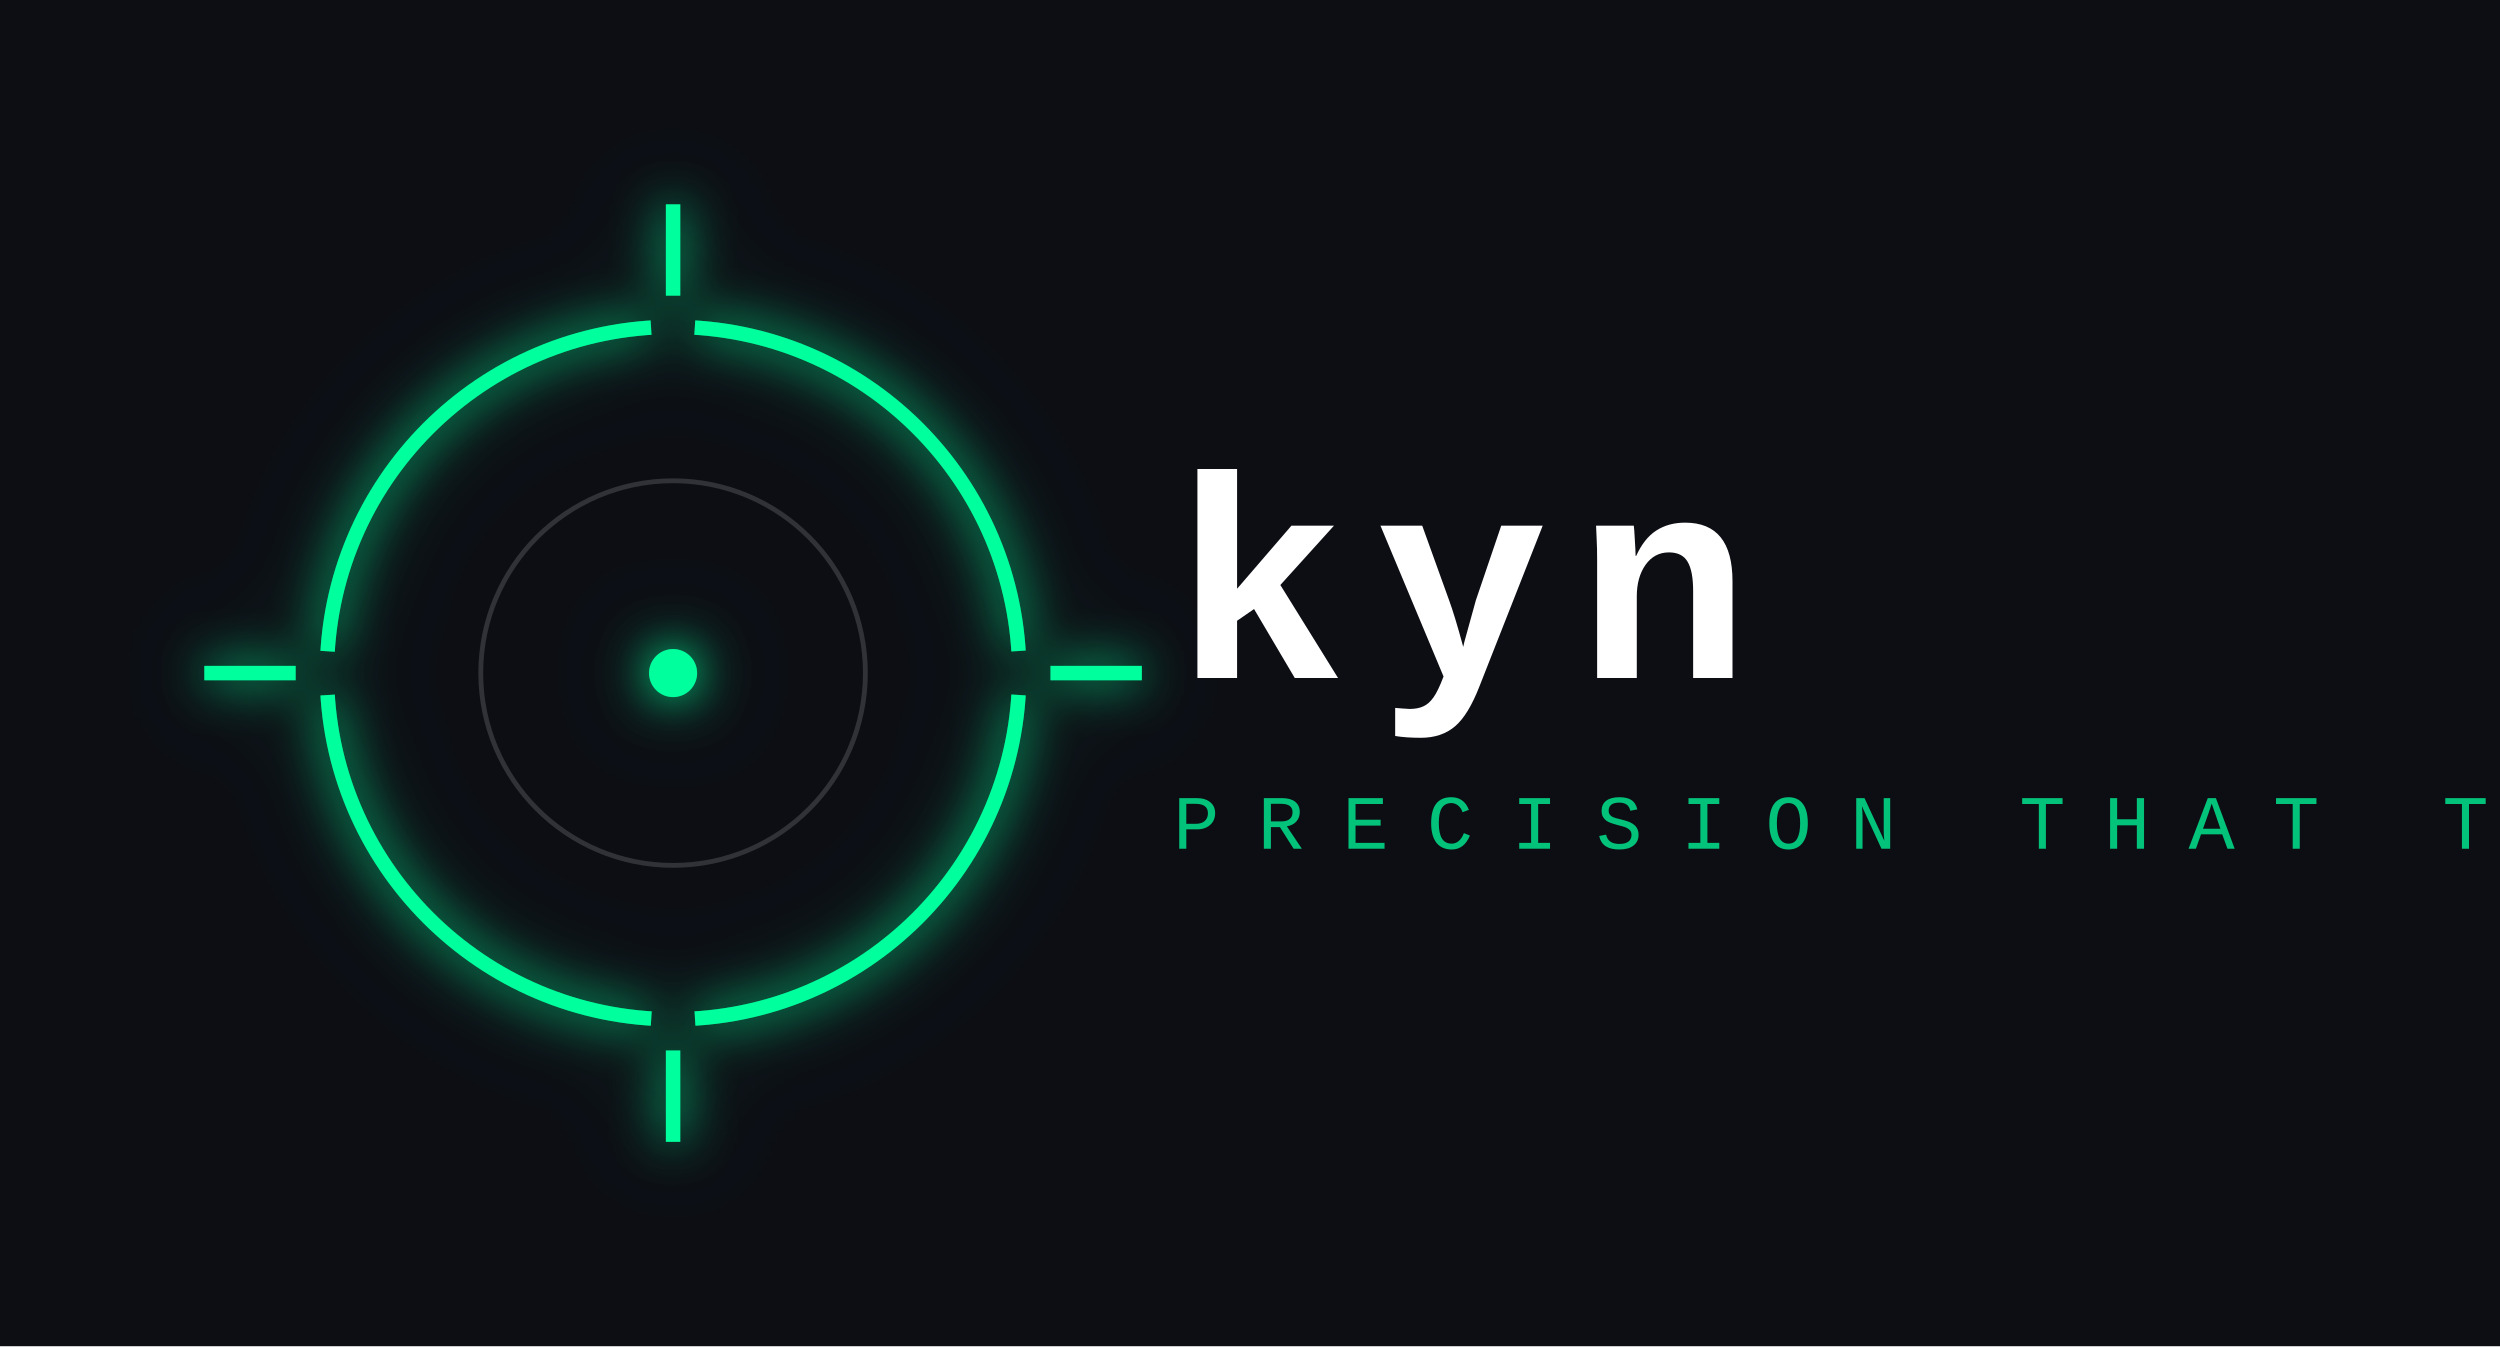
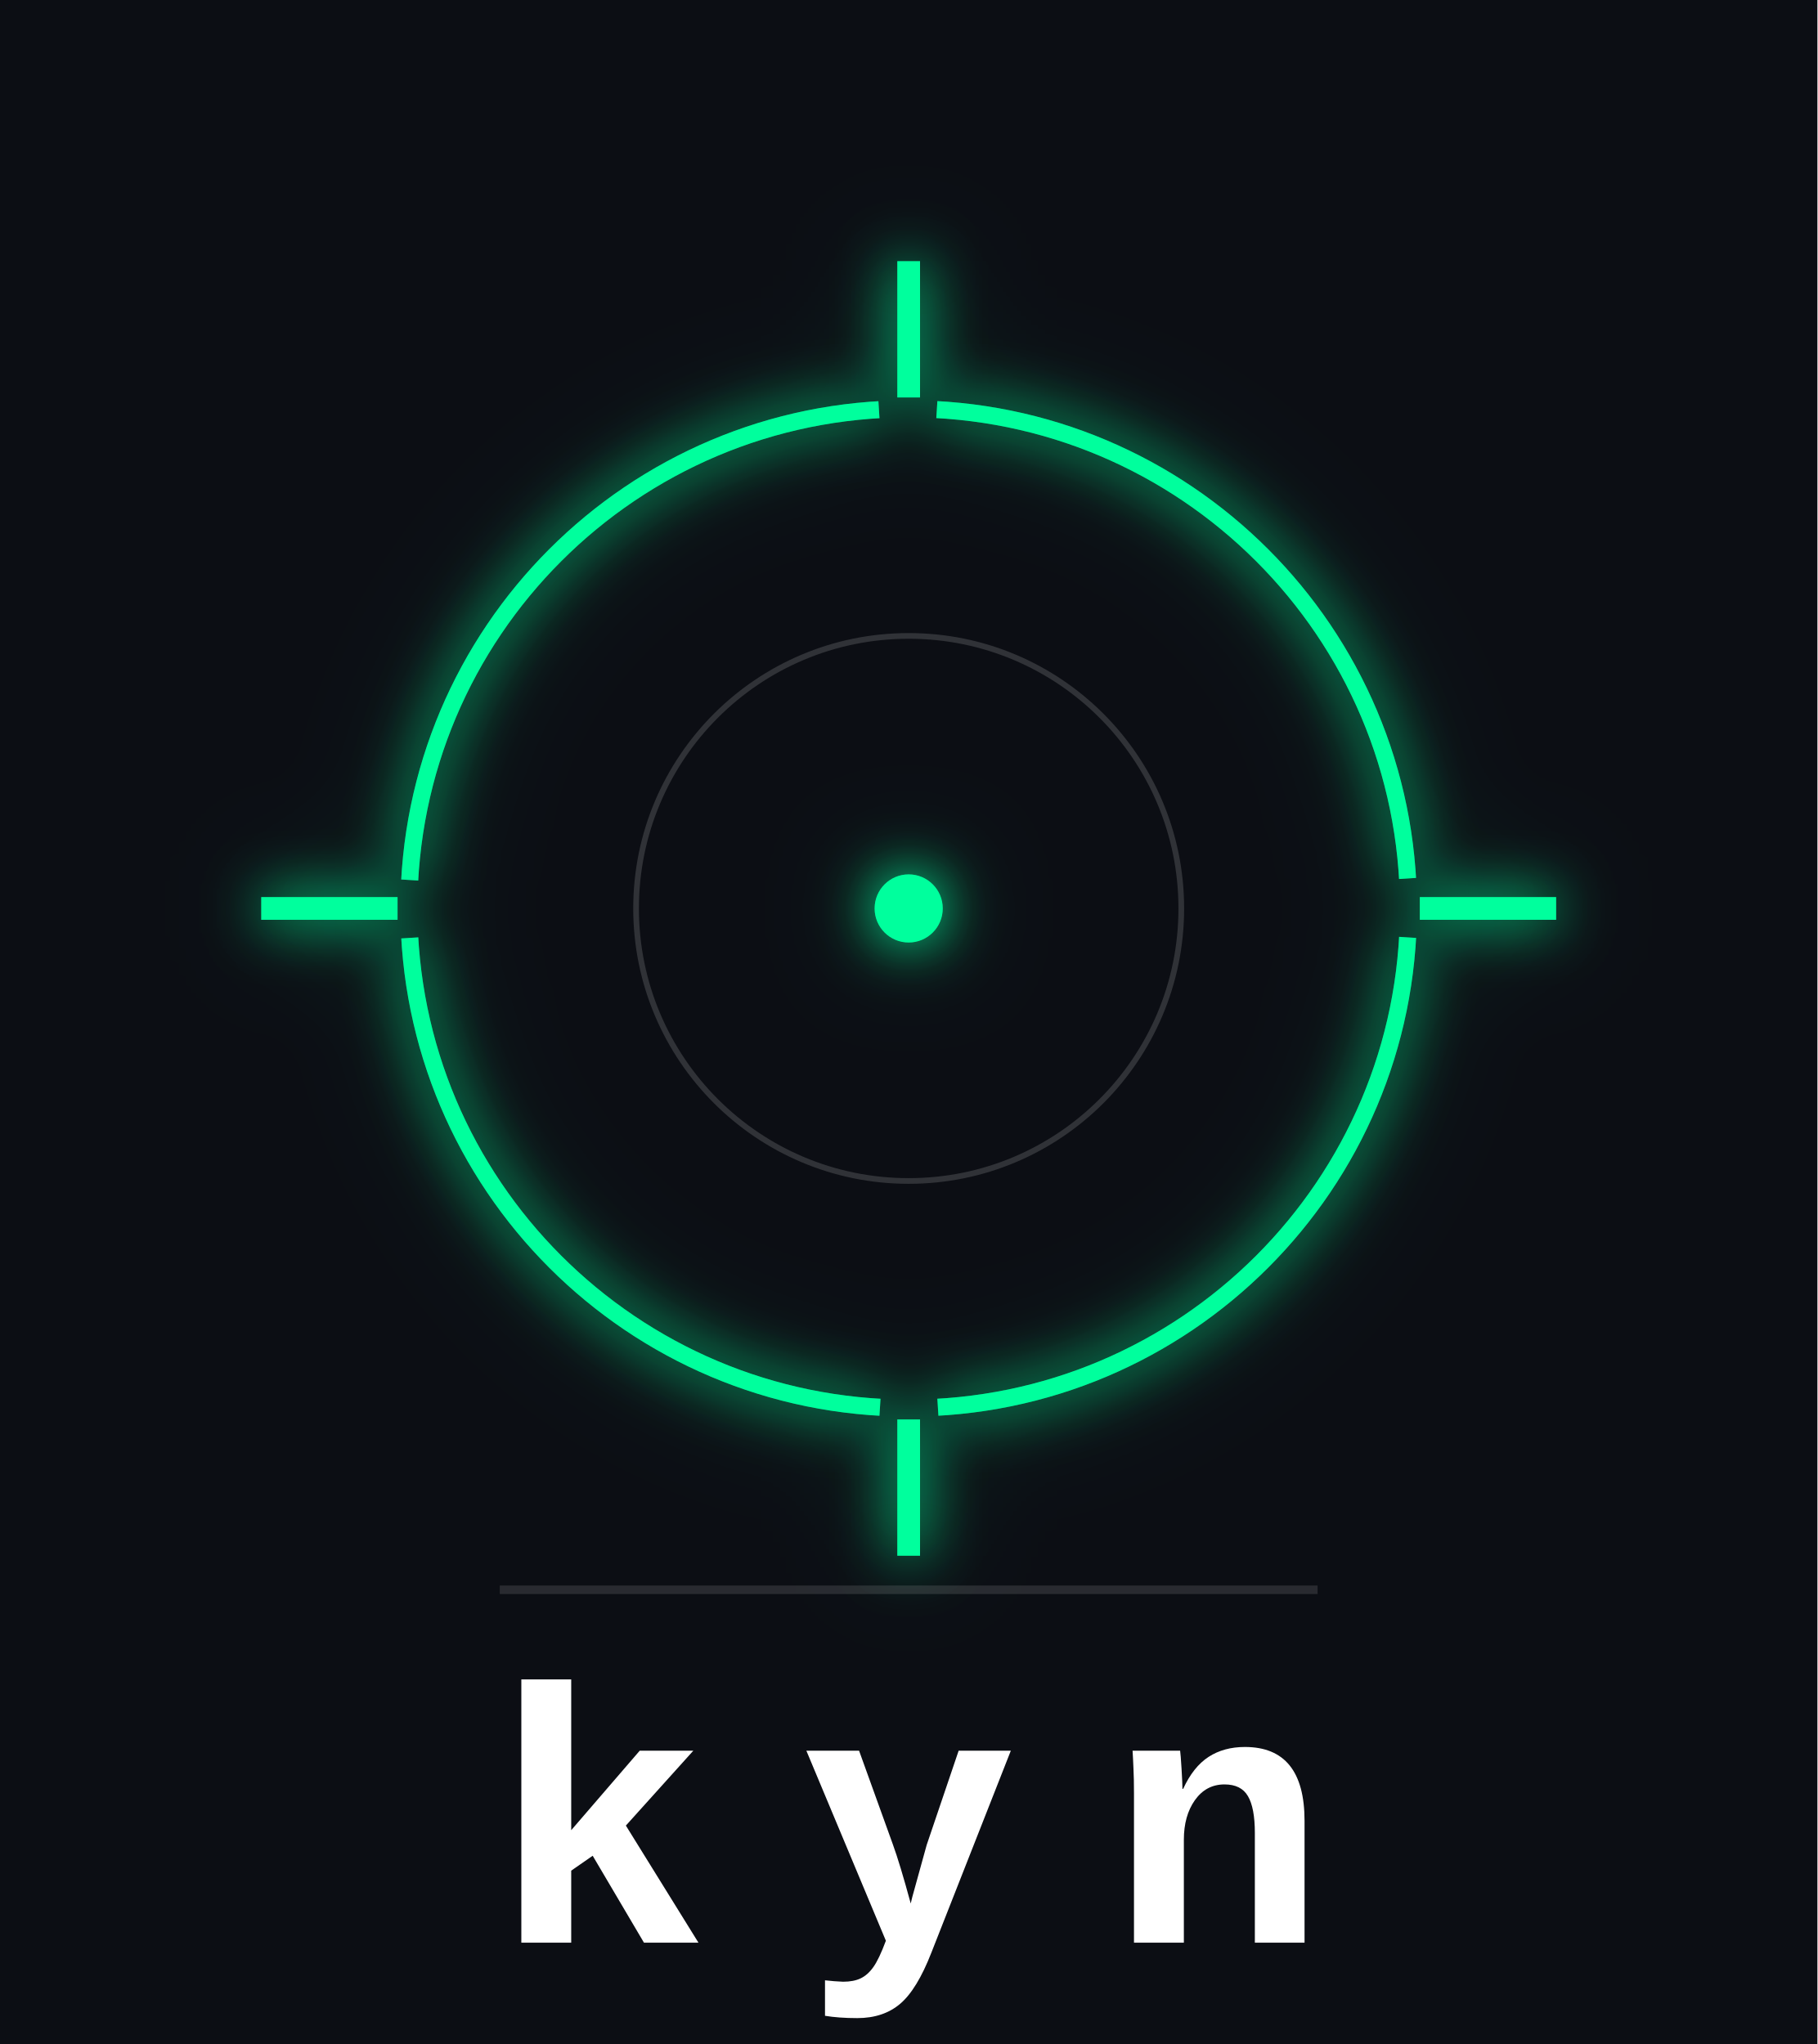
- <svg xmlns="http://www.w3.org/2000/svg" viewBox="0 0 260 140" width="260" height="140">
+ <svg xmlns="http://www.w3.org/2000/svg" viewBox="0 0 160 180" width="160" height="180">
  <defs>
    <filter id="glowring" x="-40%" y="-40%" width="180%" height="180%">
      <feGaussianBlur in="SourceGraphic" stdDeviation="2.5" result="blur" />
      <feComposite in="SourceGraphic" in2="blur" operator="over" />
    </filter>
    <filter id="glowsoft" x="-60%" y="-60%" width="220%" height="220%">
      <feGaussianBlur in="SourceGraphic" stdDeviation="5" result="blur" />
      <feComposite in="SourceGraphic" in2="blur" operator="over" />
    </filter>
    <style>
-       @keyframes breathe {
-         0%, 100% { opacity: 1; }
-         50% { opacity: 0.75; }
-       }
-       @keyframes tickblink {
-         0%, 10% { opacity: 0; }
-         15%, 25% { opacity: 1; }
-         30%, 100%{ opacity: 0; }
-       }
-       .crosshair-main, .crosshair-glow {
-         animation: breathe 4s ease-in-out infinite;
-       }
-       /* Staggered logic for the precision ticks */
+       @keyframes breathe { 0%, 100% { opacity: 1; } 50% { opacity: 0.75; } }
+       @keyframes tickblink { 0%, 10% { opacity: 0; } 15%, 25% { opacity: 1; } 30%, 100%{ opacity: 0; } }
+       .crosshair-main, .crosshair-glow { animation: breathe 4s ease-in-out infinite; }
      .tick-top { animation: tickblink 2s ease-in-out infinite; animation-delay: 0s; }
      .tick-right { animation: tickblink 2s ease-in-out infinite; animation-delay: 0.3s; }
      .tick-bottom { animation: tickblink 2s ease-in-out infinite; animation-delay: 0.6s; }
      .tick-left { animation: tickblink 2s ease-in-out infinite; animation-delay: 0.9s; }
    </style>
  </defs>
-   <rect width="260" height="140" fill="#0c0e14" />
-   <circle cx="70" cy="70" r="20" stroke="#ffffff" stroke-width="0.5" stroke-opacity="0.15" fill="none" />
+   <rect width="160" height="180" fill="#0c0e14" />
+   <circle cx="80" cy="80" r="24" stroke="#ffffff" stroke-opacity="0.15" stroke-width="0.5" fill="none" />
  <g class="crosshair-glow" filter="url(#glowsoft)" opacity="0.3">
-     <circle cx="70" cy="70" r="36" stroke="#00ff9d" stroke-width="1.5" fill="none" stroke-dasharray="52 4.55 52 4.55 52 4.55 52 4.55" stroke-dashoffset="-2.275" />
-     <circle cx="70" cy="70" r="2.5" fill="#00ff9d" />
-     <line class="tick-top" x1="70" y1="22" x2="70" y2="30" stroke="#00ff9d" stroke-width="1.5" stroke-linecap="square" />
-     <line class="tick-right" x1="118" y1="70" x2="110" y2="70" stroke="#00ff9d" stroke-width="1.5" stroke-linecap="square" />
-     <line class="tick-bottom" x1="70" y1="118" x2="70" y2="110" stroke="#00ff9d" stroke-width="1.5" stroke-linecap="square" />
-     <line class="tick-left" x1="22" y1="70" x2="30" y2="70" stroke="#00ff9d" stroke-width="1.5" stroke-linecap="square" />
+     <circle cx="80" cy="80" r="44" stroke="#00ff9d" stroke-width="1.5" fill="none" stroke-dasharray="64 5.1 64 5.1 64 5.1 64 5.1" stroke-dashoffset="-2.55" />
+     <circle cx="80" cy="80" r="3" fill="#00ff9d" />
+     <line class="tick-top" x1="80" y1="24" x2="80" y2="34" stroke="#00ff9d" stroke-width="2" stroke-linecap="square" />
+     <line class="tick-right" x1="136" y1="80" x2="126" y2="80" stroke="#00ff9d" stroke-width="2" stroke-linecap="square" />
+     <line class="tick-bottom" x1="80" y1="136" x2="80" y2="126" stroke="#00ff9d" stroke-width="2" stroke-linecap="square" />
+     <line class="tick-left" x1="24" y1="80" x2="34" y2="80" stroke="#00ff9d" stroke-width="2" stroke-linecap="square" />
  </g>
  <g class="crosshair-main" filter="url(#glowring)">
-     <circle cx="70" cy="70" r="36" stroke="#00ff9d" stroke-width="1.5" fill="none" stroke-dasharray="52 4.55 52 4.55 52 4.55 52 4.55" stroke-dashoffset="-2.275" />
-     <circle cx="70" cy="70" r="2.5" fill="#00ff9d" />
-     <line class="tick-top" x1="70" y1="22" x2="70" y2="30" stroke="#00ff9d" stroke-width="1.5" stroke-linecap="square" />
-     <line class="tick-right" x1="118" y1="70" x2="110" y2="70" stroke="#00ff9d" stroke-width="1.5" stroke-linecap="square" />
-     <line class="tick-bottom" x1="70" y1="118" x2="70" y2="110" stroke="#00ff9d" stroke-width="1.5" stroke-linecap="square" />
-     <line class="tick-left" x1="22" y1="70" x2="30" y2="70" stroke="#00ff9d" stroke-width="1.5" stroke-linecap="square" />
+     <circle cx="80" cy="80" r="44" stroke="#00ff9d" stroke-width="1.5" fill="none" stroke-dasharray="64 5.1 64 5.1 64 5.1 64 5.1" stroke-dashoffset="-2.55" />
+     <circle cx="80" cy="80" r="3" fill="#00ff9d" />
+     <line class="tick-top" x1="80" y1="24" x2="80" y2="34" stroke="#00ff9d" stroke-width="2" stroke-linecap="square" />
+     <line class="tick-right" x1="136" y1="80" x2="126" y2="80" stroke="#00ff9d" stroke-width="2" stroke-linecap="square" />
+     <line class="tick-bottom" x1="80" y1="136" x2="80" y2="126" stroke="#00ff9d" stroke-width="2" stroke-linecap="square" />
+     <line class="tick-left" x1="24" y1="80" x2="34" y2="80" stroke="#00ff9d" stroke-width="2" stroke-linecap="square" />
  </g>
-   <text x="122" y="62" font-family="'JetBrains Mono', 'Courier New', monospace" font-size="30" font-weight="700" fill="#ffffff" letter-spacing="3" dominant-baseline="middle">kyn</text>
-   <text x="122" y="86" font-family="'JetBrains Mono', 'Courier New', monospace" font-size="8" font-weight="400" fill="#00ff9d" letter-spacing="4" opacity="0.75" dominant-baseline="middle">PRECISION THAT THINKS</text>
+   <line x1="44" y1="140" x2="116" y2="140" stroke="#ffffff" stroke-width="0.75" opacity="0.12" />
+   <text x="80" y="162" font-family="'JetBrains Mono', 'Courier New', monospace" font-size="32" font-weight="800" fill="#ffffff" letter-spacing="8" text-anchor="middle" dominant-baseline="middle">kyn</text>
</svg>
